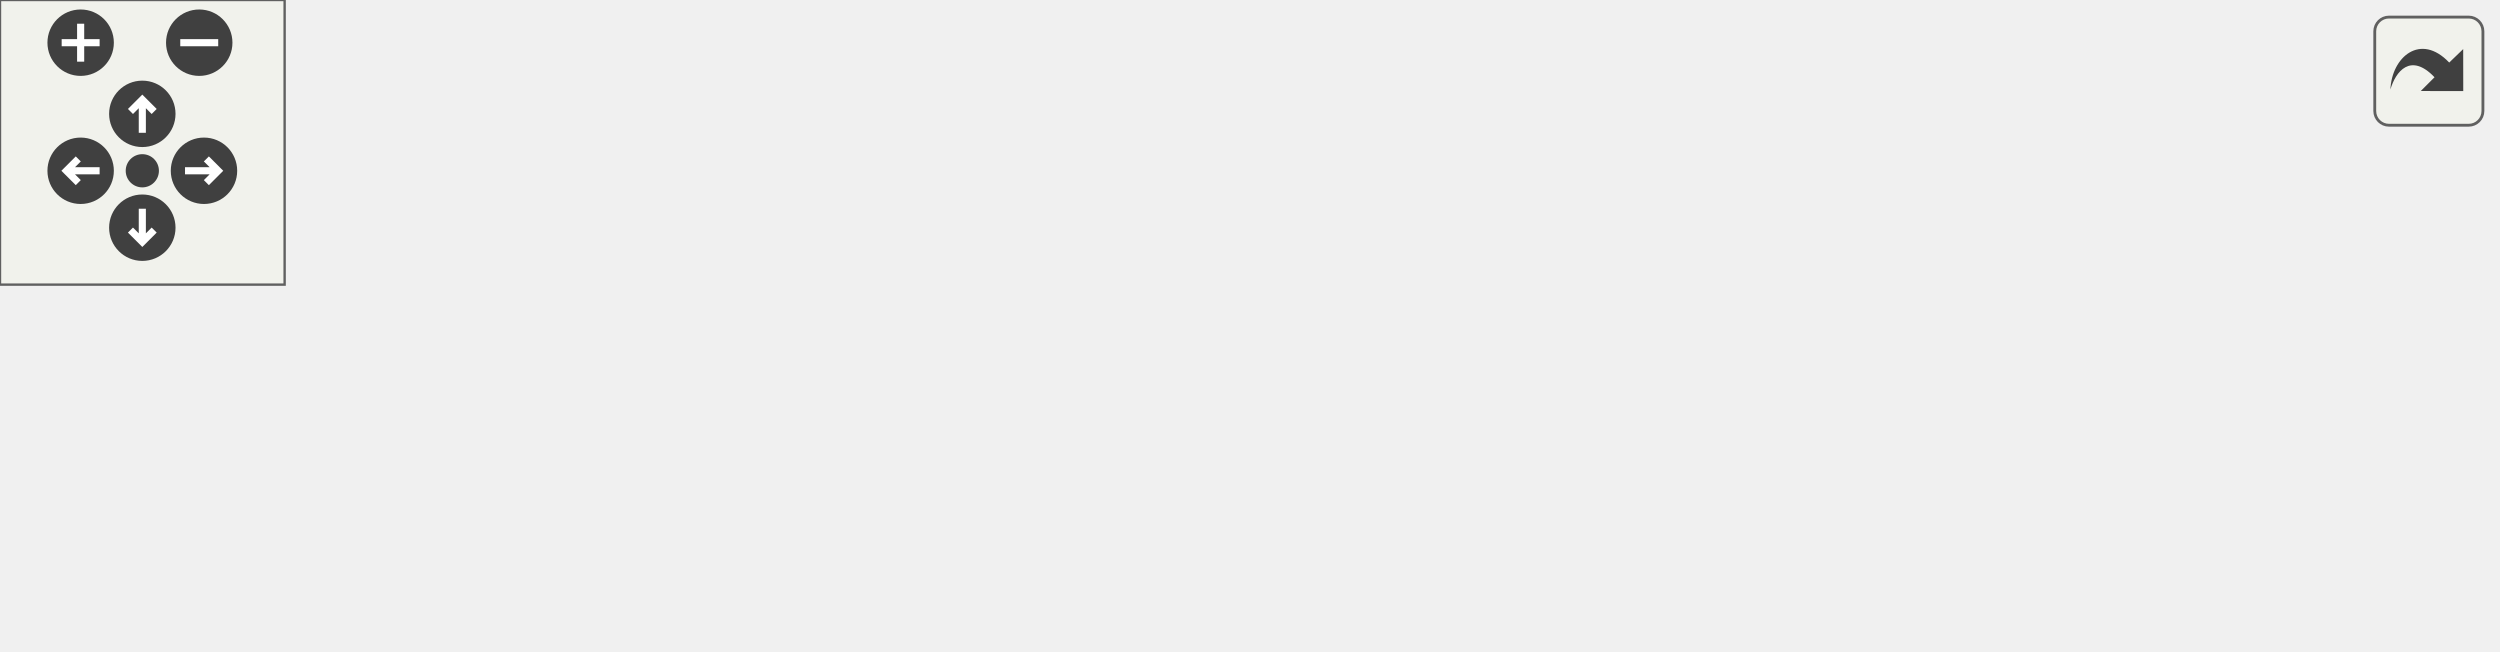
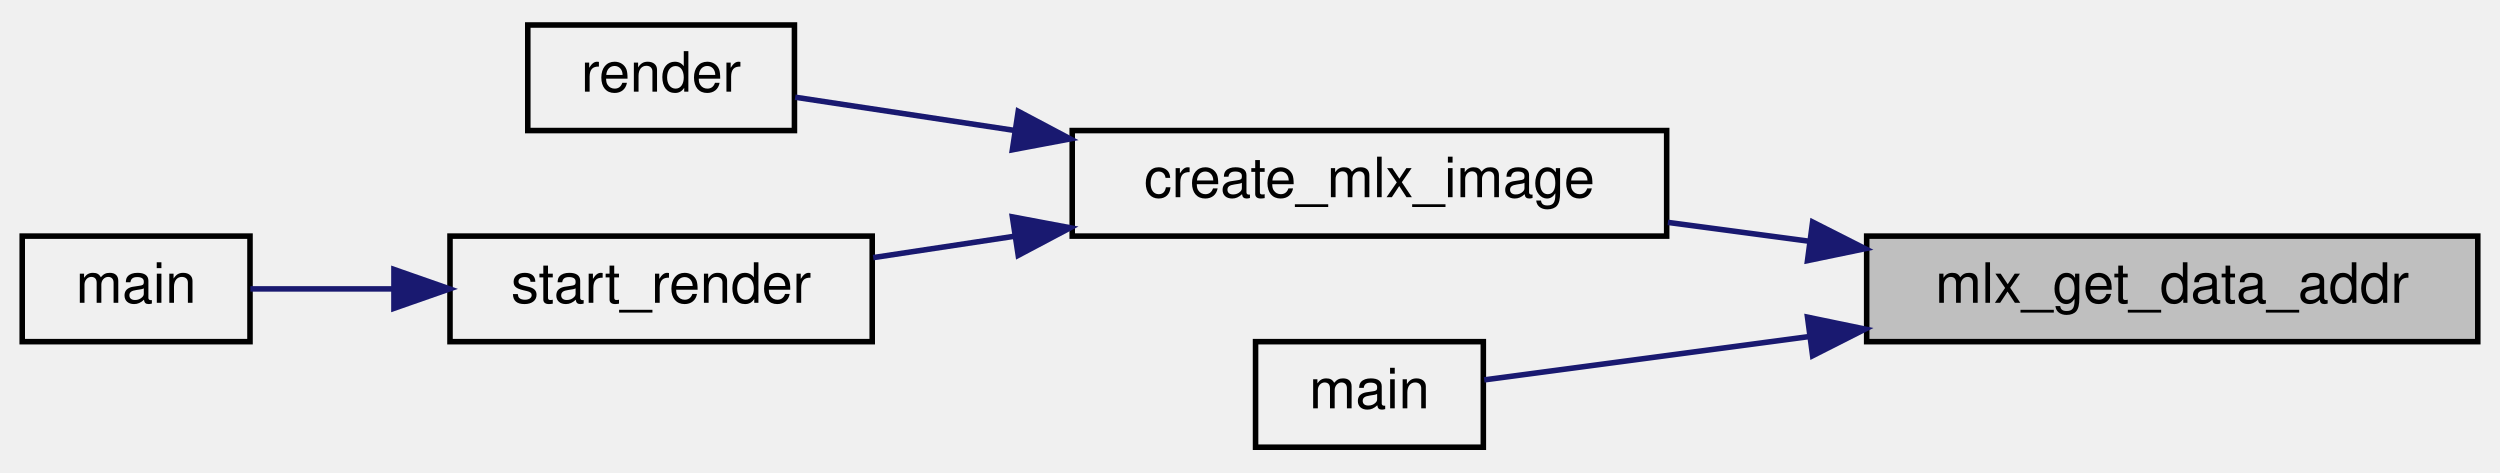
- <svg xmlns="http://www.w3.org/2000/svg" xmlns:xlink="http://www.w3.org/1999/xlink" id="main" version="1.1" xml:space="preserve">
-   <style type="text/css">
- .edge:hover path { stroke: red; }
- .edge:hover polygon { stroke: red; fill: red; }
- </style>
-   <defs>
-     <circle id="rim" cx="0" cy="0" r="7" />
-     <circle id="rim2" cx="0" cy="0" r="3.5" />
-     <g id="zoomPlus">
-       <use xlink:href="#rim" fill="#404040">
-         <set attributeName="fill" to="#808080" begin="zoomplus.mouseover" end="zoomplus.mouseout" />
-       </use>
-       <path d="M-4,0h8M0,-4v8" fill="none" stroke="white" stroke-width="1.5" pointer-events="none" />
-     </g>
-     <g id="zoomMin">
-       <use xlink:href="#rim" fill="#404040">
-         <set attributeName="fill" to="#808080" begin="zoomminus.mouseover" end="zoomminus.mouseout" />
-       </use>
-       <path d="M-4,0h8" fill="none" stroke="white" stroke-width="1.5" pointer-events="none" />
-     </g>
-     <g id="dirArrow">
-       <path fill="none" stroke="white" stroke-width="1.5" d="M0,-3.0v7 M-2.5,-0.5L0,-3.0L2.5,-0.5" />
-     </g>
-     <g id="resetDef">
-       <use xlink:href="#rim2" fill="#404040">
-         <set attributeName="fill" to="#808080" begin="reset.mouseover" end="reset.mouseout" />
-       </use>
-     </g>
-   </defs>
-   <svg id="graph" class="graph">
-     <g id="viewport">
-       <g id="node1" class="node">
-         <g id="a_node1">
-           <a xlink:title=" ">
-             <polygon fill="#bfbfbf" stroke="black" points="416,-19.5 416,-38.5 526,-38.5 526,-19.5 416,-19.5" />
-             <text text-anchor="middle" x="471" y="-26.5" font-family="Helvetica,sans-Serif" font-size="10.00">mlx_get_data_addr</text>
-           </a>
-         </g>
-       </g>
-       <g id="node2" class="node">
-         <g id="a_node2">
-           <a xlink:href="create__mlx__render_8c.html#a05d95c3d579a903650bd4aaae16a3f91" target="_top" xlink:title=" ">
-             <polygon fill="none" stroke="black" points="273,-38.5 273,-57.5 380,-57.5 380,-38.5 273,-38.5" />
-             <text text-anchor="middle" x="326.5" y="-45.5" font-family="Helvetica,sans-Serif" font-size="10.00">create_mlx_image</text>
-           </a>
-         </g>
-       </g>
-       <g id="edge1" class="edge">
-         <path fill="none" stroke="midnightblue" d="M405.78,-37.56C397.23,-38.7 388.54,-39.86 380.22,-40.97" />
-         <polygon fill="midnightblue" stroke="midnightblue" points="406.27,-41.03 415.72,-36.24 405.35,-34.09 406.27,-41.03" />
-       </g>
-       <g id="node6" class="node">
-         <g id="a_node6">
-           <a xlink:href="includes_2minilibx-linux_2test_2main_8c.html#ae66f6b31b5ad750f1fe042a706a4e3d4" target="_top" xlink:title=" ">
-             <polygon fill="none" stroke="black" points="306,-0.5 306,-19.5 347,-19.5 347,-0.5 306,-0.5" />
-             <text text-anchor="middle" x="326.5" y="-7.5" font-family="Helvetica,sans-Serif" font-size="10.00">main</text>
-           </a>
-         </g>
-       </g>
-       <g id="edge6" class="edge">
-         <path fill="none" stroke="midnightblue" d="M405.73,-20.43C384.49,-17.6 362.42,-14.66 347.16,-12.62" />
-         <polygon fill="midnightblue" stroke="midnightblue" points="405.35,-23.91 415.72,-21.76 406.27,-16.97 405.35,-23.91" />
-       </g>
-       <g id="node3" class="node">
-         <g id="a_node3">
-           <a xlink:href="render_8c.html#a58819fe9e35a8bb7e462c16c041a375a" target="_top" xlink:title=" ">
-             <polygon fill="none" stroke="black" points="189,-57.5 189,-76.5 237,-76.5 237,-57.5 189,-57.5" />
-             <text text-anchor="middle" x="213" y="-64.5" font-family="Helvetica,sans-Serif" font-size="10.00">render</text>
-           </a>
-         </g>
-       </g>
-       <g id="edge2" class="edge">
-         <path fill="none" stroke="midnightblue" d="M262.74,-58.7C253.61,-60.25 244.74,-61.76 237.13,-63.06" />
-         <polygon fill="midnightblue" stroke="midnightblue" points="263.42,-62.13 272.69,-57 262.24,-55.23 263.42,-62.13" />
-       </g>
-       <g id="node4" class="node">
-         <g id="a_node4">
-           <a xlink:href="render_8c.html#aa41d06a60a10afc0dd8036aaa31b53d7" target="_top" xlink:title=" ">
-             <polygon fill="none" stroke="black" points="77,-38.5 77,-57.5 153,-57.5 153,-38.5 77,-38.5" />
-             <text text-anchor="middle" x="115" y="-45.5" font-family="Helvetica,sans-Serif" font-size="10.00">start_render</text>
-           </a>
-         </g>
-       </g>
-       <g id="edge5" class="edge">
-         <path fill="none" stroke="midnightblue" d="M262.58,-48C226.86,-48 183.39,-48 153.1,-48" />
-         <polygon fill="midnightblue" stroke="midnightblue" points="262.9,-51.5 272.9,-48 262.9,-44.5 262.9,-51.5" />
-       </g>
-       <g id="edge3" class="edge">
-         <path fill="none" stroke="midnightblue" d="M178.76,-60.42C170.53,-58.79 161.66,-57.04 153.25,-55.37" />
-         <polygon fill="midnightblue" stroke="midnightblue" points="178.27,-63.89 188.76,-62.4 179.63,-57.03 178.27,-63.89" />
-       </g>
-       <g id="node5" class="node">
-         <g id="a_node5">
-           <a xlink:href="sources_2main_8c.html#a0c99d968a34e803d378692bde2e3f18f" target="_top" xlink:title=" ">
-             <polygon fill="none" stroke="black" points="0,-38.5 0,-57.5 41,-57.5 41,-38.5 0,-38.5" />
-             <text text-anchor="middle" x="20.5" y="-45.5" font-family="Helvetica,sans-Serif" font-size="10.00">main</text>
-           </a>
-         </g>
-       </g>
-       <g id="edge4" class="edge">
-         <path fill="none" stroke="midnightblue" d="M66.72,-48C57.65,-48 48.64,-48 41.07,-48" />
-         <polygon fill="midnightblue" stroke="midnightblue" points="66.91,-51.5 76.91,-48 66.91,-44.5 66.91,-51.5" />
+ <svg xmlns="http://www.w3.org/2000/svg" xmlns:xlink="http://www.w3.org/1999/xlink" width="450pt" height="85pt" viewBox="0.00 0.00 450.00 85.00">
+   <g id="graph0" class="graph" transform="scale(1 1) rotate(0) translate(4 81)">
+     <g id="node1" class="node">
+       <g id="a_node1">
+         <a xlink:title=" ">
+           <polygon fill="#bfbfbf" stroke="black" points="332,-19.5 332,-38.5 442,-38.5 442,-19.5 332,-19.5" />
+           <text text-anchor="middle" x="387" y="-26.5" font-family="Helvetica,sans-Serif" font-size="10.00">mlx_get_data_addr</text>
+         </a>
      </g>
    </g>
-   </svg>
-   <g id="navigator" transform="translate(0 0)" fill="#404254">
-     <rect fill="#f2f5e9" fill-opacity="0.5" stroke="#606060" stroke-width=".5" x="0" y="0" width="60" height="60" />
-     <use id="zoomplus" xlink:href="#zoomPlus" x="17" y="9" />
-     <use id="zoomminus" xlink:href="#zoomMin" x="42" y="9" />
-     <use id="reset" xlink:href="#resetDef" x="30" y="36" />
-     <g id="arrowUp" xlink:href="#dirArrow" transform="translate(30 24)">
-       <use xlink:href="#rim" fill="#404040">
-         <set attributeName="fill" to="#808080" begin="arrowUp.mouseover" end="arrowUp.mouseout" />
-       </use>
-       <path fill="none" stroke="white" stroke-width="1.5" d="M0,-3.0v7 M-2.5,-0.5L0,-3.0L2.5,-0.5" />
+     <g id="node2" class="node">
+       <g id="a_node2">
+         <a xlink:href="create__mlx__render_8c.html#a05d95c3d579a903650bd4aaae16a3f91" target="_top" xlink:title=" ">
+           <polygon fill="none" stroke="black" points="189,-38.5 189,-57.5 296,-57.5 296,-38.5 189,-38.5" />
+           <text text-anchor="middle" x="242.5" y="-45.5" font-family="Helvetica,sans-Serif" font-size="10.00">create_mlx_image</text>
+         </a>
+       </g>
    </g>
-     <g id="arrowRight" xlink:href="#dirArrow" transform="rotate(90) translate(36 -43)">
-       <use xlink:href="#rim" fill="#404040">
-         <set attributeName="fill" to="#808080" begin="arrowRight.mouseover" end="arrowRight.mouseout" />
-       </use>
-       <path fill="none" stroke="white" stroke-width="1.5" d="M0,-3.0v7 M-2.5,-0.5L0,-3.0L2.5,-0.5" />
+     <g id="edge1" class="edge">
+       <path fill="none" stroke="midnightblue" d="M321.78,-37.56C313.23,-38.7 304.54,-39.86 296.22,-40.97" />
+       <polygon fill="midnightblue" stroke="midnightblue" points="322.27,-41.03 331.72,-36.24 321.35,-34.09 322.27,-41.03" />
    </g>
-     <g id="arrowDown" xlink:href="#dirArrow" transform="rotate(180) translate(-30 -48)">
-       <use xlink:href="#rim" fill="#404040">
-         <set attributeName="fill" to="#808080" begin="arrowDown.mouseover" end="arrowDown.mouseout" />
-       </use>
-       <path fill="none" stroke="white" stroke-width="1.5" d="M0,-3.0v7 M-2.5,-0.5L0,-3.0L2.5,-0.5" />
+     <g id="node6" class="node">
+       <g id="a_node6">
+         <a xlink:href="includes_2minilibx-linux_2test_2main_8c.html#ae66f6b31b5ad750f1fe042a706a4e3d4" target="_top" xlink:title=" ">
+           <polygon fill="none" stroke="black" points="222,-0.5 222,-19.5 263,-19.5 263,-0.5 222,-0.5" />
+           <text text-anchor="middle" x="242.5" y="-7.5" font-family="Helvetica,sans-Serif" font-size="10.00">main</text>
+         </a>
+       </g>
    </g>
-     <g id="arrowLeft" xlink:href="#dirArrow" transform="rotate(270) translate(-36 17)">
-       <use xlink:href="#rim" fill="#404040">
-         <set attributeName="fill" to="#808080" begin="arrowLeft.mouseover" end="arrowLeft.mouseout" />
-       </use>
-       <path fill="none" stroke="white" stroke-width="1.5" d="M0,-3.0v7 M-2.5,-0.5L0,-3.0L2.5,-0.5" />
+     <g id="edge5" class="edge">
+       <path fill="none" stroke="midnightblue" d="M321.73,-20.43C300.49,-17.6 278.42,-14.66 263.16,-12.62" />
+       <polygon fill="midnightblue" stroke="midnightblue" points="321.35,-23.91 331.72,-21.76 322.27,-16.97 321.35,-23.91" />
+     </g>
+     <g id="node3" class="node">
+       <g id="a_node3">
+         <a xlink:href="render_8c.html#a58819fe9e35a8bb7e462c16c041a375a" target="_top" xlink:title=" ">
+           <polygon fill="none" stroke="black" points="91,-57.5 91,-76.5 139,-76.5 139,-57.5 91,-57.5" />
+           <text text-anchor="middle" x="115" y="-64.5" font-family="Helvetica,sans-Serif" font-size="10.00">render</text>
+         </a>
+       </g>
+     </g>
+     <g id="edge2" class="edge">
+       <path fill="none" stroke="midnightblue" d="M178.44,-57.55C164.37,-59.68 150.33,-61.8 139.13,-63.5" />
+       <polygon fill="midnightblue" stroke="midnightblue" points="179.28,-60.96 188.64,-56 178.23,-54.04 179.28,-60.96" />
+     </g>
+     <g id="node4" class="node">
+       <g id="a_node4">
+         <a xlink:href="render_8c.html#aa41d06a60a10afc0dd8036aaa31b53d7" target="_top" xlink:title=" ">
+           <polygon fill="none" stroke="black" points="77,-19.5 77,-38.5 153,-38.5 153,-19.5 77,-19.5" />
+           <text text-anchor="middle" x="115" y="-26.5" font-family="Helvetica,sans-Serif" font-size="10.00">start_render</text>
+         </a>
+       </g>
+     </g>
+     <g id="edge3" class="edge">
+       <path fill="none" stroke="midnightblue" d="M178.5,-38.46C169.84,-37.15 161.18,-35.84 153.18,-34.63" />
+       <polygon fill="midnightblue" stroke="midnightblue" points="178.23,-41.96 188.64,-40 179.28,-35.04 178.23,-41.96" />
+     </g>
+     <g id="node5" class="node">
+       <g id="a_node5">
+         <a xlink:href="sources_2main_8c.html#a0c99d968a34e803d378692bde2e3f18f" target="_top" xlink:title=" ">
+           <polygon fill="none" stroke="black" points="0,-19.5 0,-38.5 41,-38.5 41,-19.5 0,-19.5" />
+           <text text-anchor="middle" x="20.5" y="-26.5" font-family="Helvetica,sans-Serif" font-size="10.00">main</text>
+         </a>
+       </g>
+     </g>
+     <g id="edge4" class="edge">
+       <path fill="none" stroke="midnightblue" d="M66.72,-29C57.65,-29 48.64,-29 41.07,-29" />
+       <polygon fill="midnightblue" stroke="midnightblue" points="66.91,-32.5 76.91,-29 66.91,-25.5 66.91,-32.5" />
    </g>
  </g>
-   <svg viewBox="0 0 15 15" width="100%" height="30px" preserveAspectRatio="xMaxYMin meet">
-     <g id="arrow_out" transform="scale(0.3 0.3)">
-       <a xlink:href="mlx_8h_a83b5ea0b3d727e765d6d4f14c214d275_icgraph_org.svg" target="_base">
-         <rect id="button" ry="5" rx="5" y="6" x="6" height="38" width="38" fill="#f2f5e9" fill-opacity="0.5" stroke="#606060" stroke-width="1.0" />
-         <path id="arrow" d="M 11.5,31.437 C 11.94,20.098 22.043,11.323 32.159,21.979 L 37.069,17.246 C 37.069,17.246 37.088,32 37.088,32 L 22.16,31.978 C 22.16,31.978 26.998,27.14 26.998,27.14 C 18.529,18.264 13.292,25.23 11.5,31.437 z" style="fill:#404040;" />
-       </a>
-     </g>
-   </svg>
</svg>
